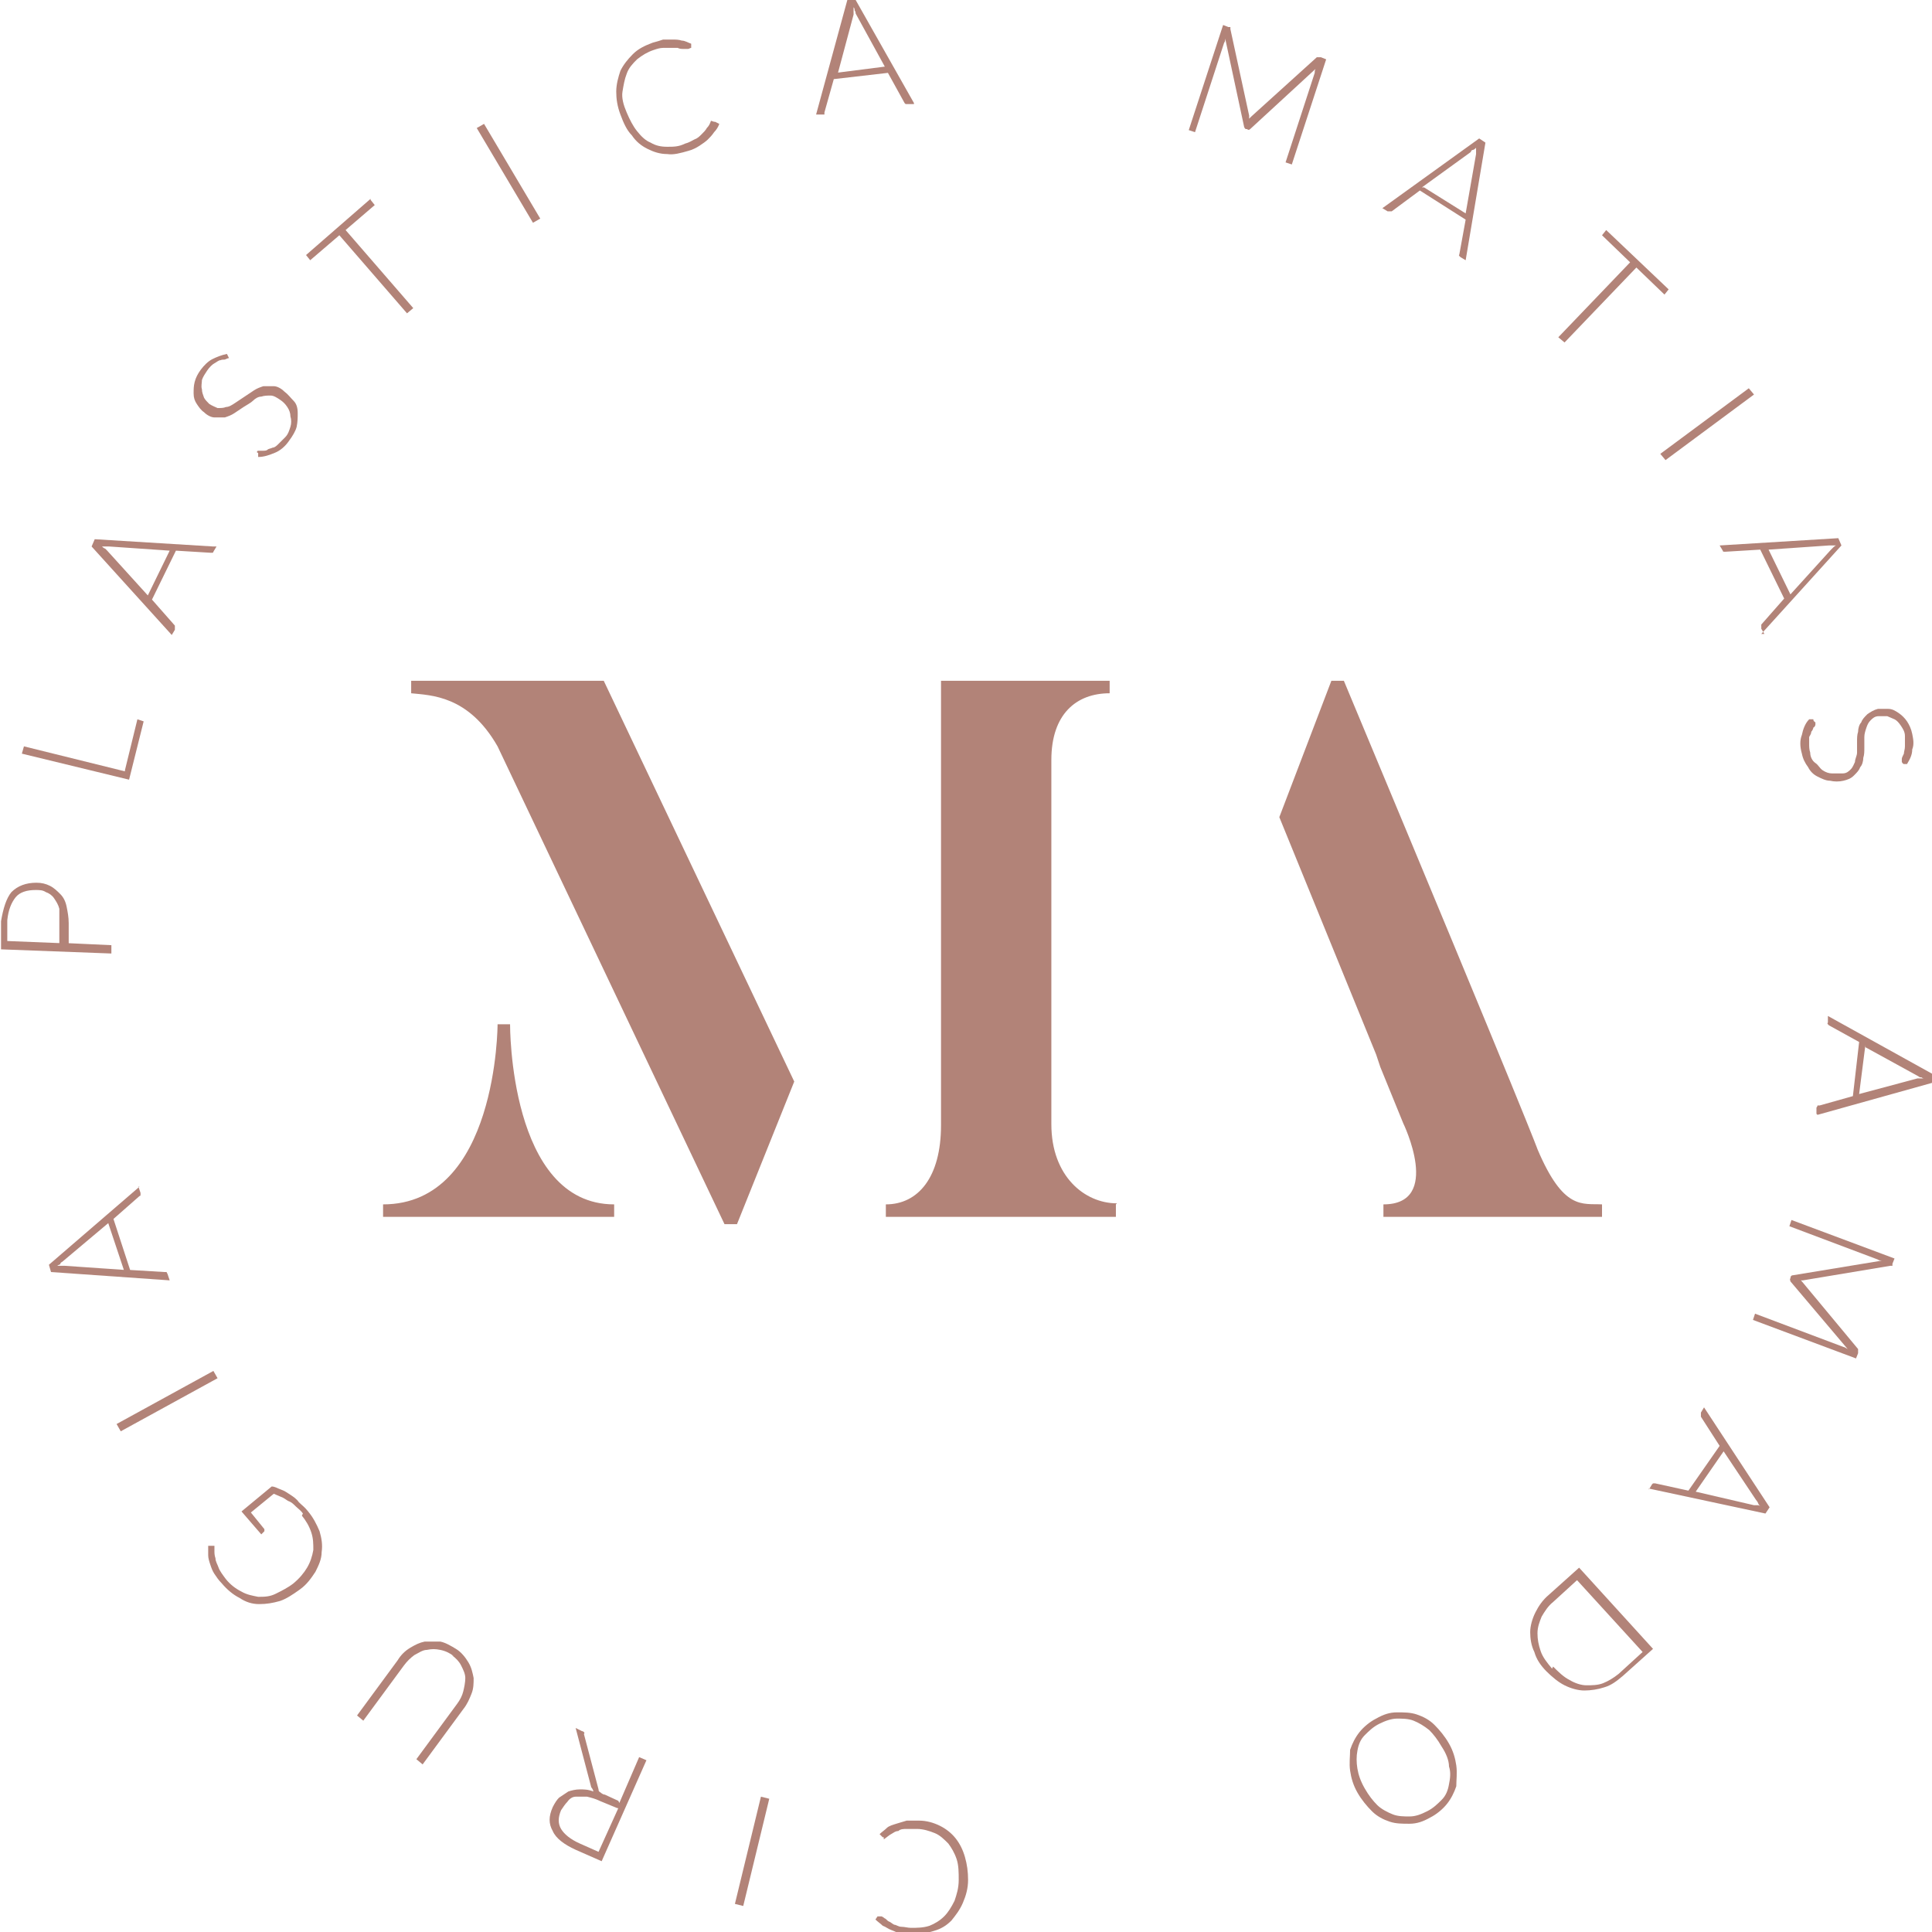
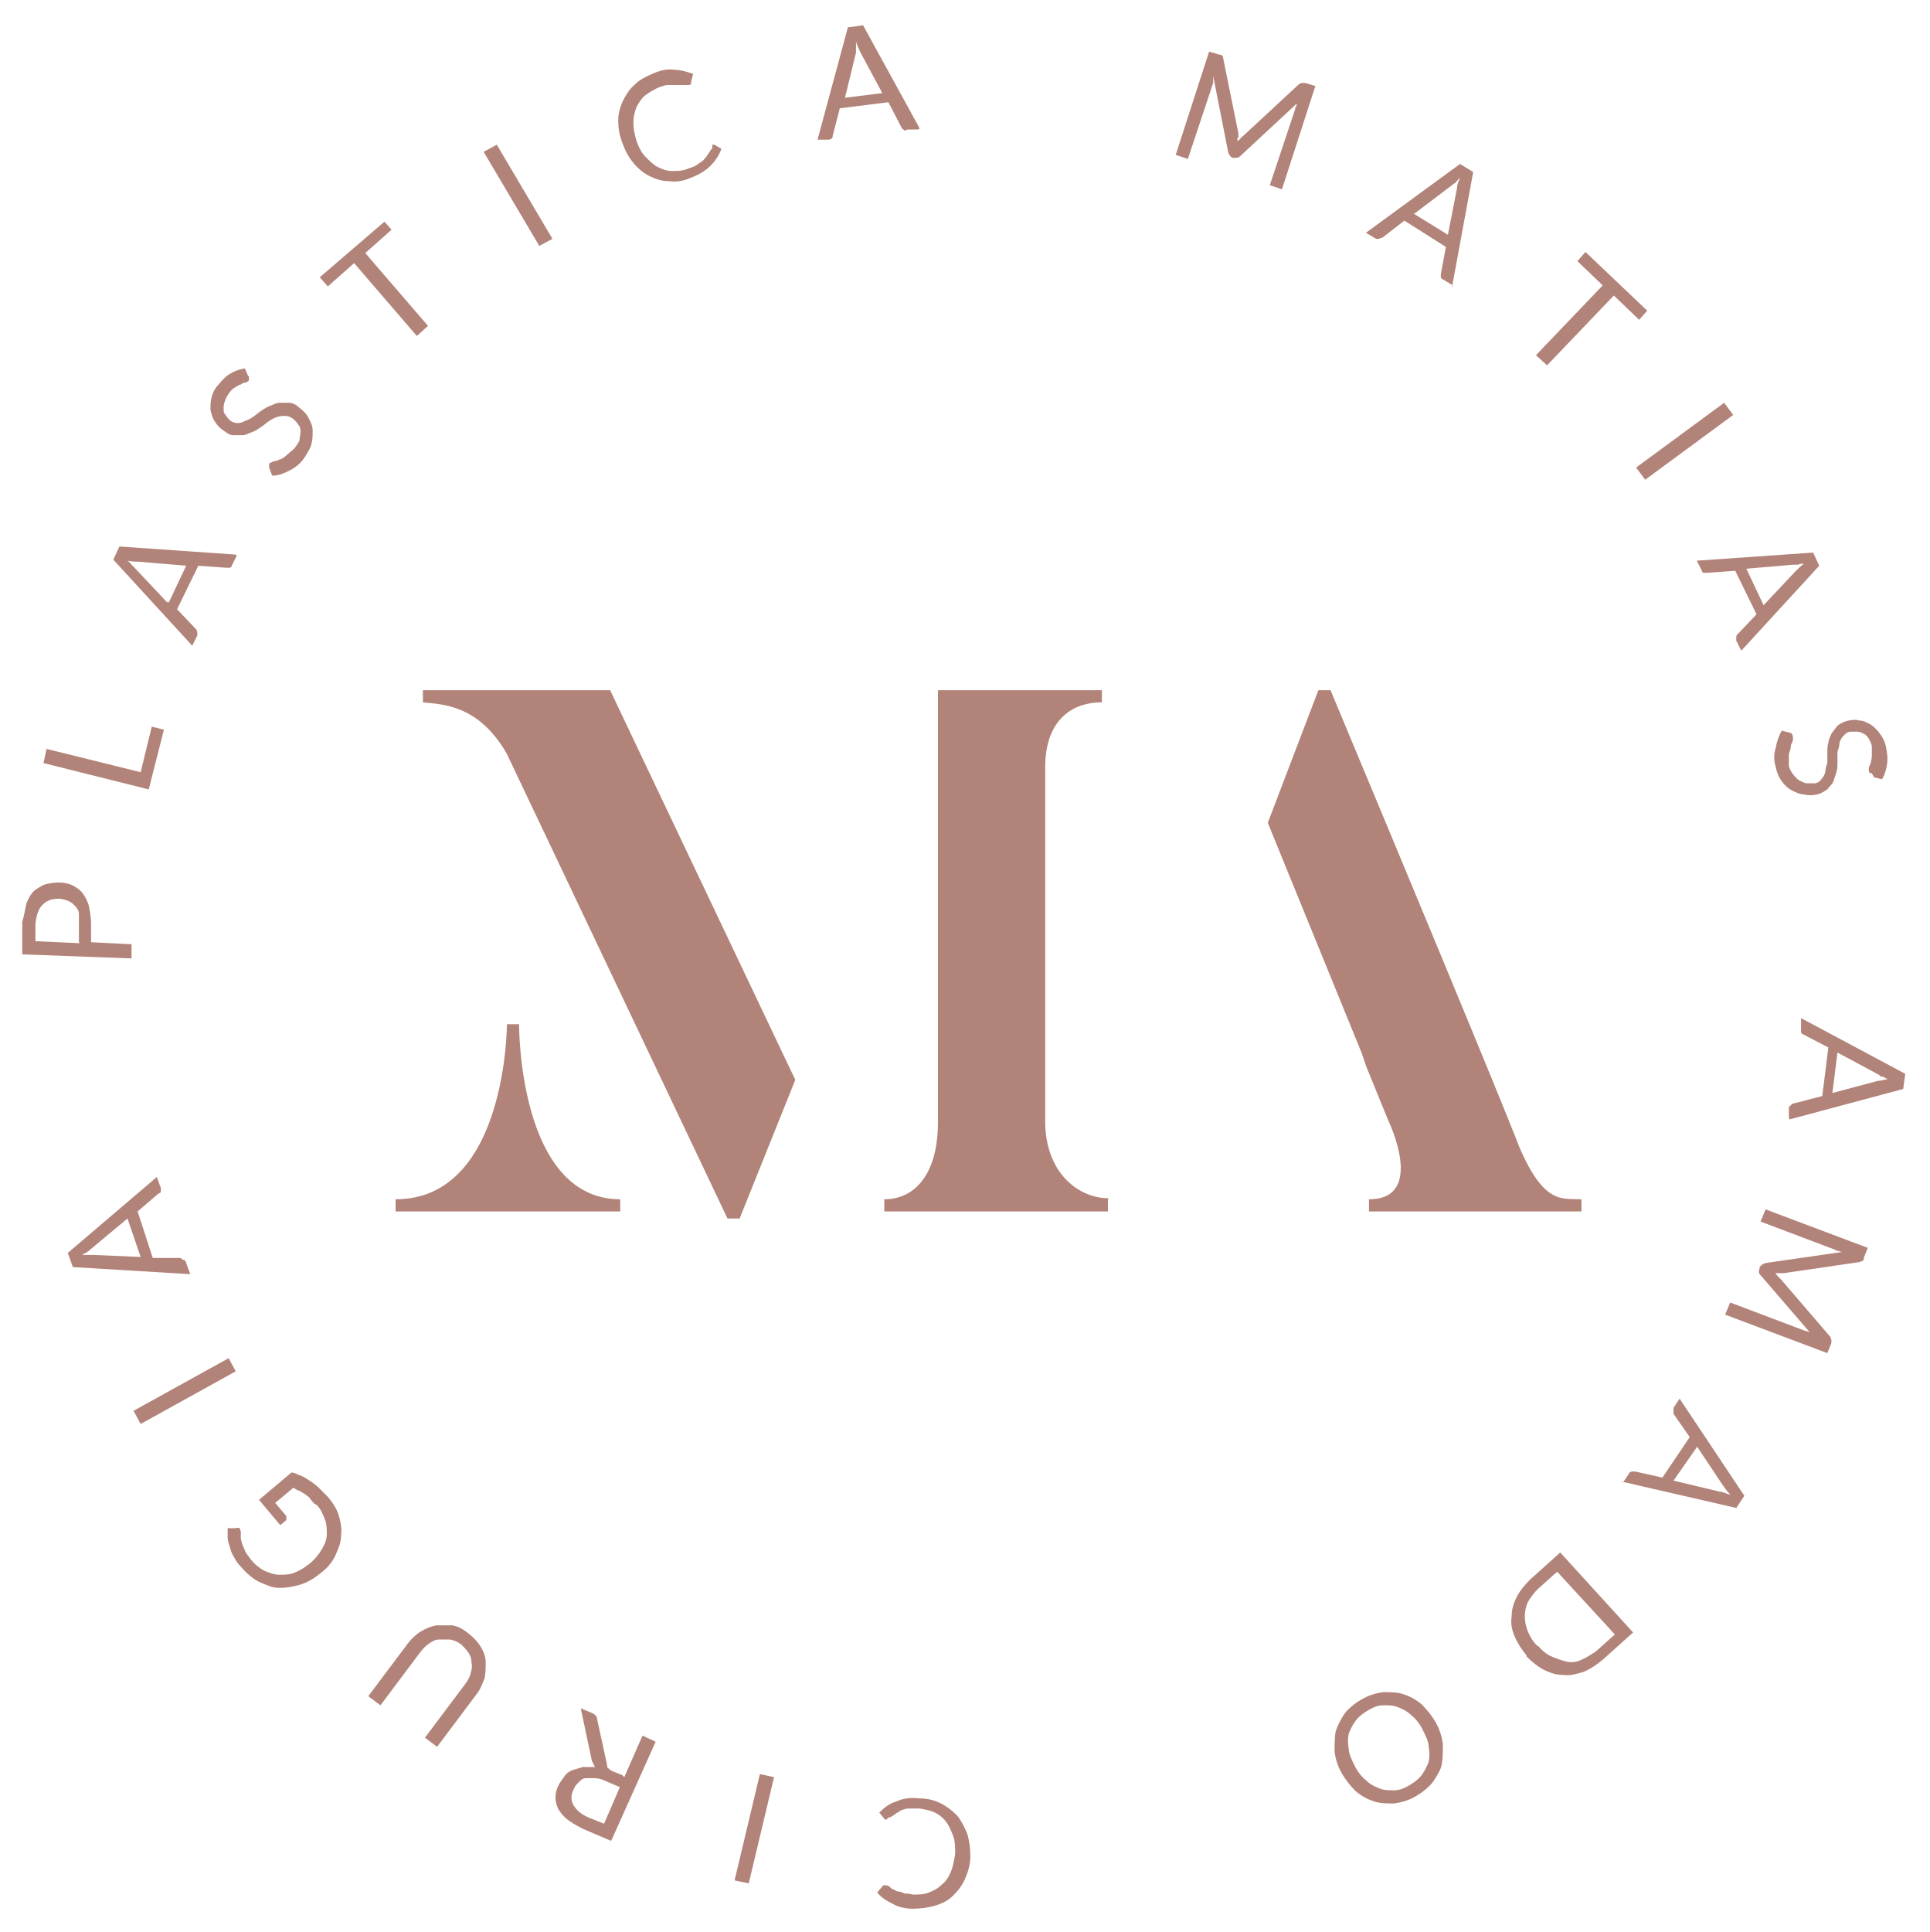
- <svg xmlns="http://www.w3.org/2000/svg" id="uuid-b55e1a07-f5ea-4b8d-b590-5dc9446064aa" data-name="Layer 2" width="185.6" height="185.6" viewBox="0 0 185.6 185.6">
+ <svg xmlns="http://www.w3.org/2000/svg" id="uuid-9642f4e5-8c31-46df-9bf8-1c1ce57fdea4" data-name="Layer 2" width="190.7" height="190.9" viewBox="0 0 190.7 190.9">
  <defs>
    <style>
-       .uuid-b225027a-9619-44ad-9cf1-a34d4c6bd8fc {
+       .uuid-11baa0f9-9967-440c-ba1a-98df7131e3c0 {
        fill: #b28378;
      }
    </style>
  </defs>
-   <g id="uuid-345c2fc5-759d-4a78-8adf-7e936312859f" data-name="Capa 1">
+   <g id="uuid-e4437870-75ca-49bd-80a5-731f041156db" data-name="Capa 1">
    <g>
-       <path class="uuid-b225027a-9619-44ad-9cf1-a34d4c6bd8fc" d="M59,115.7v1.2h-22.2v-1.2c11,0,11-17.3,11-17.3h1.2s-.1,17.3,10,17.3m-1-50.3l18.3,38.5-5.5,13.7h-1.2l-21.8-45.9c-2.8-4.9-6.4-4.9-8.3-5.1v-1.2h18.5Zm49.2,50.3v1.2h-22.1v-1.2c3.1,0,5.3-2.6,5.3-7.6v-42.7h16.2v1.2c-3.2,0-5.6,2-5.6,6.4v35c0,5,3.2,7.6,6.3,7.6" />
-       <path class="uuid-b225027a-9619-44ad-9cf1-a34d4c6bd8fc" d="M132.2,101.3l-9.3-22.8,5-13.1h1.2c18,43.1,18.6,45,18.6,45,2.5,5.9,4.3,5.2,6.2,5.3v1.2h-21v-1.2c5.7,0,1.9-7.8,1.9-7.8l-2.2-5.4" />
-       <path class="uuid-b225027a-9619-44ad-9cf1-a34d4c6bd8fc" d="M119.8,11.6c0,0,.1-.1,.2-.2,0,0,.1-.1,.2-.2l6.3-5.7c0,0,.1,0,.2,0,0,0,0,0,.2,0l.5,.2-3.3,10.1-.6-.2,2.8-8.6c0-.1,0-.3,.1-.4l-6.3,5.8c-.1,.1-.2,.1-.3,0h-.1c-.1,0-.2-.2-.2-.3l-1.8-8.4c0,.1,0,.3-.1,.4l-2.8,8.6-.6-.2,3.3-10.1,.5,.2c0,0,.1,0,.2,0,0,0,0,0,0,.2l1.8,8.3c0,.2,0,.3,0,.5Z" />
-       <path class="uuid-b225027a-9619-44ad-9cf1-a34d4c6bd8fc" d="M140.8,25l-.5-.3c0,0,0,0-.1-.1s0-.1,0-.2l.6-3.3-4.4-2.8-2.7,2s-.1,0-.2,0c0,0-.1,0-.2,0l-.5-.3,9.3-6.7,.6,.4-1.9,11.3Zm-4-7l4,2.5,1-5.7c0,0,0-.2,0-.3s0-.2,0-.3c0,0-.2,.2-.3,.2s-.2,.1-.2,.2l-4.7,3.4Z" />
-       <path class="uuid-b225027a-9619-44ad-9cf1-a34d4c6bd8fc" d="M160.3,27.8l-.4,.5-2.7-2.6-6.9,7.2-.6-.5,6.9-7.2-2.7-2.6,.4-.5,6,5.7Z" />
-       <path class="uuid-b225027a-9619-44ad-9cf1-a34d4c6bd8fc" d="M160,44.2l-.5-.6,8.5-6.3,.5,.6-8.5,6.3Z" />
-       <path class="uuid-b225027a-9619-44ad-9cf1-a34d4c6bd8fc" d="M169.5,60.9l-.3-.5c0,0,0-.1,0-.2s0-.1,0-.2l2.2-2.5-2.3-4.7-3.3,.2c0,0-.1,0-.2,0,0,0-.1,0-.1-.1l-.3-.5,11.4-.7,.3,.7-7.7,8.5Zm.4-8.1l2.1,4.3,3.9-4.3c0,0,.1-.1,.2-.2,0,0,.2-.2,.3-.2-.1,0-.2,0-.4,0-.1,0-.2,0-.3,0l-5.8,.4Z" />
-       <path class="uuid-b225027a-9619-44ad-9cf1-a34d4c6bd8fc" d="M182.9,73.4c0,0-.1,0-.2-.2,0,0,0-.2,0-.3,0-.1,.1-.3,.2-.5,0-.2,.1-.4,.1-.7,0-.3,0-.6,0-1,0-.4-.2-.7-.4-1-.2-.3-.4-.5-.6-.6s-.5-.2-.7-.3c-.3,0-.5,0-.8,0-.4,0-.6,.2-.8,.4-.2,.2-.3,.4-.4,.7-.1,.3-.2,.6-.2,.9,0,.3,0,.7,0,1,0,.4,0,.7-.1,1,0,.3-.1,.7-.3,.9-.1,.3-.3,.5-.6,.8s-.6,.4-1,.5c-.4,.1-.9,.1-1.3,0-.4,0-.8-.2-1.2-.4-.4-.2-.7-.5-.9-.9-.3-.4-.5-.8-.6-1.3-.2-.7-.2-1.3,0-1.8,.1-.5,.3-1.1,.7-1.5h.4c0,.2,.1,.2,.2,.3,0,0,0,.1,0,.2,0,0,0,.2-.2,.3,0,.1-.1,.3-.2,.4,0,.2-.1,.3-.2,.5,0,.2,0,.4,0,.7,0,.2,0,.5,.1,.8,0,.4,.2,.8,.5,1s.4,.5,.7,.7,.6,.3,.9,.3c.3,0,.7,0,1,0,.4,0,.6-.2,.8-.4,.2-.2,.3-.5,.4-.7,0-.3,.2-.6,.2-.9,0-.3,0-.7,0-1,0-.4,0-.7,.1-1,0-.3,.1-.7,.3-.9,.1-.3,.3-.5,.6-.8,.3-.2,.6-.4,1-.5,.3,0,.7,0,1,0,.4,0,.7,.2,1,.4,.3,.2,.6,.5,.8,.8s.4,.7,.5,1.2c.1,.5,.2,1,0,1.5,0,.5-.2,.9-.5,1.4h-.4Z" />
-       <path class="uuid-b225027a-9619-44ad-9cf1-a34d4c6bd8fc" d="M174.5,107v-.6c0,0,.1-.1,.1-.2,0,0,0,0,.2,0l3.2-.9,.6-5.2-2.9-1.6c0,0,0,0-.1-.1s0-.1,0-.2v-.6l10.1,5.6v.8l-11.1,3.1Zm4.7-6.6l-.6,4.7,5.6-1.5c0,0,.2,0,.3,0,.1,0,.2,0,.4,0-.1,0-.2,0-.3-.1-.1,0-.2,0-.3-.1l-5.1-2.8Z" />
-       <path class="uuid-b225027a-9619-44ad-9cf1-a34d4c6bd8fc" d="M172.7,122.7c0,0,.1,.1,.2,.2,0,0,.1,.1,.2,.2l5.4,6.5c0,0,0,.1,0,.2,0,0,0,0,0,.2l-.2,.5-9.9-3.7,.2-.6,8.5,3.2c.1,0,.2,.1,.4,.2l-5.5-6.5c0-.1-.1-.2,0-.3h0c0-.2,.1-.3,.3-.3l8.5-1.4c-.1,0-.3,0-.4-.1l-8.5-3.2,.2-.6,9.9,3.7-.2,.5c0,0,0,.1,0,.2,0,0,0,0-.2,0l-8.4,1.4c-.2,0-.3,0-.5,0Z" />
-       <path class="uuid-b225027a-9619-44ad-9cf1-a34d4c6bd8fc" d="M158.4,143.1l.3-.5c0,0,0,0,.1-.1,0,0,.1,0,.2,0l3.2,.7,3-4.3-1.8-2.8s0-.1,0-.2c0,0,0-.1,0-.2l.3-.5,6.3,9.6-.4,.6-11.2-2.4Zm7.2-3.7l-2.7,3.9,5.6,1.3c0,0,.2,0,.3,0,.1,0,.2,0,.3,.1,0,0-.2-.2-.2-.3,0,0-.1-.2-.2-.3l-3.2-4.8Z" />
-       <path class="uuid-b225027a-9619-44ad-9cf1-a34d4c6bd8fc" d="M148.6,160.6c-.6-.6-1-1.2-1.2-1.9-.3-.6-.4-1.3-.4-1.9,0-.6,.2-1.3,.5-1.9,.3-.6,.7-1.2,1.3-1.7l2.9-2.6,7.1,7.8-2.9,2.6c-.6,.5-1.1,.9-1.8,1.1-.6,.2-1.3,.3-1.9,.3-.6,0-1.3-.2-1.9-.5-.6-.3-1.2-.8-1.8-1.4Zm.6-.5c.5,.5,1,1,1.6,1.3,.5,.3,1.1,.5,1.6,.5,.5,0,1.1,0,1.6-.2,.5-.2,1-.5,1.5-.9l2.3-2.1-6.3-6.9-2.3,2.1c-.5,.4-.8,.9-1.1,1.4-.2,.5-.4,1-.4,1.6s.1,1.1,.3,1.7c.2,.6,.6,1.1,1.1,1.7Z" />
-       <path class="uuid-b225027a-9619-44ad-9cf1-a34d4c6bd8fc" d="M130.4,172.2c-.4-.7-.6-1.4-.7-2.1-.1-.7,0-1.4,0-2,.2-.6,.5-1.2,.9-1.7s1-1,1.6-1.3c.7-.4,1.3-.6,2-.6,.7,0,1.3,0,1.9,.2,.6,.2,1.2,.5,1.7,1s1,1.1,1.4,1.8c.4,.7,.6,1.4,.7,2.1,.1,.7,0,1.4,0,2-.2,.6-.5,1.2-.9,1.7-.4,.5-1,1-1.6,1.3-.7,.4-1.3,.6-2,.6s-1.3,0-1.9-.2c-.6-.2-1.2-.5-1.7-1s-1-1.1-1.4-1.8Zm.7-.4c.4,.7,.8,1.2,1.2,1.6s1,.7,1.5,.9c.5,.2,1.1,.2,1.6,.2,.6,0,1.1-.2,1.7-.5,.6-.3,1-.7,1.4-1.1s.6-.9,.7-1.5c.1-.5,.2-1.1,0-1.7,0-.6-.3-1.3-.7-1.9-.4-.7-.8-1.2-1.2-1.6-.5-.4-1-.7-1.5-.9-.5-.2-1.1-.2-1.6-.2s-1.1,.2-1.7,.5c-.6,.3-1,.7-1.4,1.1-.4,.4-.6,.9-.7,1.5-.1,.5-.1,1.1,0,1.7s.3,1.2,.7,1.9Z" />
-       <path class="uuid-b225027a-9619-44ad-9cf1-a34d4c6bd8fc" d="M84.9,176.5c0,0,0,0-.1,0l-.3-.3c.2-.2,.5-.4,.7-.6s.6-.3,.9-.4c.3-.1,.7-.2,1-.3,.4,0,.8,0,1.2,0,.7,0,1.4,.2,2,.5,.6,.3,1.1,.7,1.5,1.2,.4,.5,.7,1.1,.9,1.8,.2,.7,.3,1.4,.3,2.2,0,.8-.2,1.5-.5,2.2-.3,.7-.7,1.2-1.1,1.7-.5,.5-1,.8-1.7,1-.6,.2-1.4,.3-2.1,.3-.4,0-.7,0-1.1-.1-.3,0-.6-.2-.9-.3-.3-.1-.5-.3-.8-.4-.2-.2-.5-.4-.7-.6l.2-.3c0,0,.1,0,.2,0,0,0,.1,0,.2,0,0,0,.2,.1,.3,.2,.1,0,.2,.2,.4,.3,.1,0,.3,.2,.5,.3,.2,0,.4,.2,.7,.2,.3,0,.6,.1,.9,.1,.6,0,1.2,0,1.8-.2,.5-.2,1-.5,1.4-.9,.4-.4,.7-.9,1-1.5,.2-.6,.4-1.2,.4-2,0-.7,0-1.4-.2-2s-.5-1.1-.8-1.5c-.4-.4-.8-.8-1.3-1-.5-.2-1.1-.4-1.7-.4-.4,0-.7,0-1,0-.3,0-.6,0-.8,.2-.3,0-.5,.2-.7,.3-.2,.1-.4,.3-.7,.5,0,0,0,0,0,0,0,0,0,0,0,0Z" />
-       <path class="uuid-b225027a-9619-44ad-9cf1-a34d4c6bd8fc" d="M73.1,172.6l.8,.2-2.5,10.3-.8-.2,2.5-10.3Z" />
-       <path class="uuid-b225027a-9619-44ad-9cf1-a34d4c6bd8fc" d="M59.5,173.2l1.9-4.4,.7,.3-4.3,9.7-2.5-1.1c-1.1-.5-1.9-1.1-2.2-1.8-.4-.7-.4-1.4,0-2.3,.2-.4,.4-.7,.6-.9,.3-.2,.6-.4,.9-.6,.3-.1,.7-.2,1.1-.2,.4,0,.8,0,1.3,.2,0-.1-.1-.3-.2-.4l-1.5-5.7,.6,.3c0,0,.1,0,.2,.1s0,.1,0,.2l1.4,5.3c0,.1,0,.2,.2,.3,0,0,.2,.2,.4,.2l1.3,.6Zm-.2,.5l-1.7-.7c-.4-.2-.8-.3-1.2-.4-.4,0-.7,0-1.1,0-.3,0-.6,.2-.8,.5-.2,.2-.4,.5-.6,.8-.3,.7-.3,1.3,0,1.8,.3,.5,.9,1,1.8,1.4l1.8,.8,1.9-4.2Z" />
-       <path class="uuid-b225027a-9619-44ad-9cf1-a34d4c6bd8fc" d="M43.6,159.1c-.4-.3-.8-.5-1.3-.6s-.8-.1-1.3,0c-.4,0-.8,.3-1.2,.5-.4,.3-.7,.6-1,1l-3.9,5.3-.6-.5,3.9-5.3c.3-.5,.7-.9,1.2-1.2,.5-.3,.9-.5,1.4-.6,.5,0,1,0,1.5,0,.5,.1,1,.4,1.5,.7s.9,.8,1.2,1.3c.3,.5,.4,1,.5,1.5,0,.5,0,1-.2,1.5-.2,.5-.4,1-.8,1.5l-3.9,5.3-.6-.5,3.9-5.3c.3-.4,.5-.8,.6-1.2,.1-.4,.2-.9,.2-1.3,0-.4-.2-.8-.4-1.2-.2-.4-.5-.7-.9-1Z" />
-       <path class="uuid-b225027a-9619-44ad-9cf1-a34d4c6bd8fc" d="M29.1,145.4c-.2-.3-.5-.5-.7-.7-.2-.2-.4-.4-.7-.5-.2-.1-.4-.3-.7-.4-.2-.1-.5-.2-.7-.3l-2.2,1.8,1.3,1.6s0,0,0,.1c0,0,0,0,0,.1l-.3,.3-1.9-2.2,2.9-2.4c.3,0,.6,.2,.9,.3,.3,.1,.6,.3,.9,.5,.3,.2,.6,.4,.8,.7,.3,.3,.6,.5,.9,.9,.5,.6,.8,1.2,1.1,1.9,.2,.7,.3,1.3,.2,2,0,.7-.3,1.3-.6,1.9-.4,.6-.8,1.2-1.5,1.7s-1.3,.9-1.9,1.1c-.7,.2-1.3,.3-2,.3-.7,0-1.3-.2-1.9-.6-.6-.3-1.2-.8-1.7-1.4-.3-.3-.5-.6-.7-.9-.2-.3-.3-.6-.4-.9-.1-.3-.2-.6-.2-.9,0-.3,0-.6,0-.9h.4c0,0,.2,0,.2,0,0,0,0,0,0,.1,0,0,0,.2,0,.4,0,.2,0,.4,.1,.7,0,.3,.2,.6,.3,.9s.4,.7,.7,1.1c.4,.5,.9,.9,1.5,1.2,.5,.3,1.1,.4,1.6,.5,.6,0,1.1,0,1.7-.3s1.2-.6,1.7-1c.6-.5,1-1,1.3-1.5,.3-.5,.5-1.1,.6-1.7,0-.6,0-1.1-.2-1.7-.2-.6-.5-1.1-.9-1.6Z" />
-       <path class="uuid-b225027a-9619-44ad-9cf1-a34d4c6bd8fc" d="M20.5,131.7l.4,.7-9.3,5.1-.4-.7,9.3-5.1Z" />
-       <path class="uuid-b225027a-9619-44ad-9cf1-a34d4c6bd8fc" d="M13.3,114l.2,.6c0,0,0,.1,0,.2,0,0,0,.1-.1,.1l-2.5,2.2,1.6,4.9,3.3,.2c0,0,.1,0,.2,0,0,0,0,0,.1,.2l.2,.6-11.4-.8-.2-.7,8.7-7.5Zm-1.4,8l-1.5-4.5-4.4,3.7c0,0-.2,.1-.2,.2s-.2,.1-.3,.2c.1,0,.2,0,.4,0s.2,0,.3,0l5.8,.4Z" />
-       <path class="uuid-b225027a-9619-44ad-9cf1-a34d4c6bd8fc" d="M6.4,90.6l4.3,.2v.8l-10.6-.4v-2.7c.2-1.2,.5-2.2,1-2.8,.6-.6,1.4-.9,2.4-.9,.5,0,.9,.1,1.3,.3s.7,.5,1,.8c.3,.3,.5,.7,.6,1.2,.1,.5,.2,1,.2,1.6v2Zm-.7,0v-2c0-.5,0-.9,0-1.3-.1-.4-.3-.7-.5-1-.2-.3-.5-.5-.8-.6-.3-.2-.6-.2-1-.2-.8,0-1.5,.2-1.9,.7s-.7,1.2-.8,2.2v2l5,.2Z" />
-       <path class="uuid-b225027a-9619-44ad-9cf1-a34d4c6bd8fc" d="M12,74l1.2-4.9,.6,.2-1.4,5.6-10.3-2.5,.2-.7,9.7,2.4Z" />
-       <path class="uuid-b225027a-9619-44ad-9cf1-a34d4c6bd8fc" d="M20.8,52.5l-.3,.5c0,0,0,.1-.1,.1,0,0-.1,0-.2,0l-3.3-.2-2.3,4.7,2.2,2.5s0,0,0,.2,0,.1,0,.2l-.3,.5-7.7-8.5,.3-.7,11.4,.7Zm-6.6,4.7l2.1-4.3-5.8-.4c0,0-.2,0-.3,0s-.2,0-.4,0c0,0,.2,.2,.3,.2,0,0,.2,.2,.2,.2l3.9,4.3Z" />
-       <path class="uuid-b225027a-9619-44ad-9cf1-a34d4c6bd8fc" d="M22,34.2c0,0,0,.2,0,.2,0,0-.1,0-.3,.1s-.3,0-.5,.1c-.2,0-.4,.2-.6,.3s-.5,.4-.7,.7c-.2,.3-.4,.6-.5,.9,0,.3-.1,.6,0,.9,0,.3,.1,.5,.2,.8,.1,.2,.3,.4,.5,.6,.3,.2,.6,.3,.8,.4,.3,0,.6,0,.8-.1,.3,0,.6-.2,.9-.4,.3-.2,.6-.4,.9-.6s.6-.4,.9-.6c.3-.2,.6-.3,.9-.4,.3,0,.6,0,1,0,.3,0,.7,.2,1,.5,.4,.3,.6,.6,.9,.9s.4,.7,.4,1.2c0,.4,0,.8-.1,1.3-.1,.4-.4,.9-.7,1.3-.4,.6-.9,1-1.4,1.2-.5,.2-1,.4-1.6,.4v-.4c-.2,0-.1-.2,0-.2,0,0,0,0,.2,0,0,0,.2,0,.3,0s.3,0,.4-.1,.3-.1,.5-.2c.2,0,.4-.2,.6-.4s.4-.4,.6-.6c.3-.3,.4-.7,.5-1,.1-.3,.1-.7,0-1,0-.3-.1-.6-.3-.9s-.4-.5-.7-.7c-.3-.2-.6-.4-.9-.4-.3,0-.6,0-.9,.1-.3,0-.6,.2-.8,.4s-.6,.4-.9,.6c-.3,.2-.6,.4-.9,.6-.3,.2-.6,.3-.9,.4-.3,0-.6,0-1,0-.3,0-.7-.2-1-.5-.3-.2-.5-.5-.7-.8-.2-.3-.3-.6-.3-1,0-.4,0-.7,.1-1.1s.3-.8,.6-1.2c.3-.4,.7-.8,1.1-1,.4-.2,.9-.4,1.4-.5l.2,.4Z" />
-       <path class="uuid-b225027a-9619-44ad-9cf1-a34d4c6bd8fc" d="M35.6,19.2l.4,.5-2.8,2.4,6.5,7.5-.6,.5-6.5-7.5-2.8,2.4-.4-.5,6.2-5.4Z" />
-       <path class="uuid-b225027a-9619-44ad-9cf1-a34d4c6bd8fc" d="M51.9,21l-.7,.4-5.4-9.1,.7-.4,5.4,9.1Z" />
-       <path class="uuid-b225027a-9619-44ad-9cf1-a34d4c6bd8fc" d="M68.6,11.7s0,0,.1,0l.4,.2c-.1,.3-.3,.6-.5,.8-.2,.3-.4,.5-.6,.7-.2,.2-.5,.4-.8,.6-.3,.2-.7,.4-1.1,.5-.7,.2-1.4,.4-2,.3-.7,0-1.3-.2-1.9-.5s-1.1-.7-1.5-1.3c-.5-.5-.8-1.2-1.1-2-.3-.8-.4-1.5-.4-2.2,0-.7,.2-1.4,.4-2,.3-.6,.7-1.1,1.2-1.6s1.1-.8,1.9-1.1c.4-.1,.7-.2,1-.3,.3,0,.6,0,.9,0,.3,0,.6,0,.9,.1,.3,0,.6,.2,.9,.3v.4c-.1,0-.2,.1-.3,.1,0,0-.1,0-.2,0,0,0-.2,0-.3,0-.1,0-.3,0-.5-.1-.2,0-.4,0-.6,0-.2,0-.5,0-.8,0-.3,0-.6,.1-.9,.2-.6,.2-1.1,.5-1.6,.9-.4,.4-.8,.8-1,1.4-.2,.5-.3,1.1-.4,1.7s.1,1.3,.4,2c.3,.7,.6,1.3,1,1.8,.4,.5,.8,.9,1.3,1.1,.5,.3,1,.4,1.6,.4s1.1,0,1.7-.3c.4-.1,.7-.3,.9-.4,.3-.1,.5-.3,.7-.5s.4-.4,.5-.6c.2-.2,.3-.4,.4-.7,0,0,0,0,0,0,0,0,0,0,0,0Z" />
-       <path class="uuid-b225027a-9619-44ad-9cf1-a34d4c6bd8fc" d="M87.8,10h-.6c0,0-.1,0-.2,0,0,0,0,0-.1-.1l-1.6-2.9-5.2,.6-.9,3.2c0,0,0,.1,0,.2,0,0-.1,0-.2,0h-.6L81.4,0h.8l5.6,9.9Zm-7.5-3l4.7-.6-2.8-5.1c0,0,0-.2-.1-.3,0-.1,0-.2-.1-.3,0,.1,0,.2,0,.4,0,.1,0,.2,0,.3l-1.5,5.6Z" />
+       <path class="uuid-11baa0f9-9967-440c-ba1a-98df7131e3c0" d="M61.3,118.5v1.2h-22.2v-1.2c11,0,11-17.3,11-17.3h1.2s-.1,17.3,10,17.3m-1-50.3l18.3,38.5-5.5,13.7h-1.2l-21.8-45.9c-2.8-4.9-6.4-4.9-8.3-5.1v-1.2h18.5Zm49.2,50.3v1.2h-22.1v-1.2c3.1,0,5.3-2.6,5.3-7.6v-42.7h16.2v1.2c-3.2,0-5.6,2-5.6,6.4v35c0,5,3.2,7.6,6.3,7.6" />
+       <path class="uuid-11baa0f9-9967-440c-ba1a-98df7131e3c0" d="M134.6,104.1l-9.3-22.8,5-13.1h1.2c18,43.1,18.6,45,18.6,45,2.5,5.9,4.3,5.2,6.2,5.3v1.2h-21v-1.2c5.7,0,1.9-7.8,1.9-7.8l-2.2-5.4" />
+       <path class="uuid-11baa0f9-9967-440c-ba1a-98df7131e3c0" d="M122.3,13.6c0,.1,0,.3,0,.4,0-.1,.2-.2,.3-.3,0-.1,.2-.2,.3-.3l5.5-5.1c0,0,.2-.1,.3-.1,0,0,.2,0,.3,0l1,.3-3.3,10.2-1.2-.4,2.5-7.5c0,0,0-.2,.1-.3s0-.2,.1-.3l-5.6,5.2c-.2,.2-.4,.2-.6,.2h-.2c-.2-.1-.3-.3-.4-.5l-1.5-7.6c0,.1,0,.3,0,.4,0,.1,0,.2,0,.3l-2.5,7.5-1.2-.4,3.3-10.2,1,.3c.1,0,.2,0,.3,.1,0,0,.1,.1,.1,.3l1.5,7.4c0,.1,0,.3,0,.4Z" />
+       <path class="uuid-11baa0f9-9967-440c-ba1a-98df7131e3c0" d="M143.6,28.2l-1-.6c-.1,0-.2-.2-.2-.2,0,0,0-.2,0-.3l.5-2.7-4.1-2.6-2.2,1.7c0,0-.2,0-.3,.1-.1,0-.2,0-.3,0l-1-.6,9.3-6.8,1.3,.8-2.1,11.4Zm-3.9-7.1l3.4,2.1,.9-4.6c0-.3,.1-.6,.3-1-.2,.1-.3,.3-.4,.4-.1,.1-.3,.2-.4,.3l-3.7,2.8Z" />
+       <path class="uuid-11baa0f9-9967-440c-ba1a-98df7131e3c0" d="M162.8,30.7l-.8,.9-2.5-2.4-6.6,6.9-1.1-1,6.6-6.9-2.5-2.4,.8-.9,6.1,5.8Z" />
+       <path class="uuid-11baa0f9-9967-440c-ba1a-98df7131e3c0" d="M162.6,47.4l-.9-1.2,8.7-6.4,.9,1.2-8.7,6.4Z" />
+       <path class="uuid-11baa0f9-9967-440c-ba1a-98df7131e3c0" d="M172.1,64.3l-.5-1c0-.1,0-.2,0-.3,0-.1,0-.2,.1-.3l1.9-2-2.1-4.3-2.8,.2c0,0-.2,0-.3,0s-.2-.1-.2-.2l-.5-1,11.5-.8,.6,1.3-7.8,8.5Zm.5-8.1l1.7,3.6,3.2-3.4c.2-.2,.5-.5,.8-.7-.2,0-.4,0-.6,.1-.2,0-.3,0-.5,0l-4.7,.4Z" />
+       <path class="uuid-11baa0f9-9967-440c-ba1a-98df7131e3c0" d="M185,76.4c0,0-.1,0-.2,0,0,0,0,0-.1-.2,0,0,0-.2,0-.3,0-.1,.1-.3,.2-.5,0-.2,.1-.4,.1-.7,0-.3,0-.6,0-.9,0-.3-.2-.6-.3-.8s-.3-.4-.5-.5c-.2-.1-.4-.2-.6-.2-.2,0-.4,0-.7,0-.3,0-.5,.2-.7,.4-.2,.2-.3,.4-.4,.7,0,.3-.1,.6-.2,.9,0,.3,0,.7,0,1,0,.3,0,.7-.1,1s-.2,.6-.3,.9c-.1,.3-.4,.5-.6,.8-.3,.2-.6,.4-1,.5-.5,.1-.9,.1-1.3,0-.4,0-.8-.2-1.2-.4-.4-.2-.7-.5-1-.9s-.5-.9-.6-1.4c-.2-.7-.2-1.3,0-1.9,.1-.6,.3-1.2,.6-1.7l.8,.2c0,0,.1,0,.2,.1,0,0,0,.1,.1,.2,0,.1,0,.2,0,.4,0,.2-.2,.4-.2,.6,0,.2-.1,.5-.2,.8,0,.3,0,.7,0,1.1,0,.3,.2,.6,.4,.9,.2,.2,.3,.4,.6,.6,.2,.1,.4,.2,.7,.3,.3,0,.5,0,.8,0,.3,0,.6-.2,.7-.4,.2-.2,.3-.4,.4-.7,0-.3,.1-.6,.2-.9,0-.3,0-.7,0-1,0-.3,0-.7,.1-1,0-.3,.2-.6,.3-.9,.2-.3,.4-.5,.6-.8,.3-.2,.6-.4,1.1-.5s.7-.1,1.1,0c.4,0,.7,.2,1.1,.4,.3,.2,.6,.5,.9,.9,.3,.4,.5,.8,.6,1.3,.1,.6,.2,1.1,.1,1.7s-.2,1-.5,1.5l-.8-.2Z" />
+       <path class="uuid-11baa0f9-9967-440c-ba1a-98df7131e3c0" d="M176.8,110.5v-1.1c.1-.1,.2-.2,.3-.3,0,0,.2-.1,.3-.1l2.7-.7,.6-4.8-2.5-1.3c0,0-.2-.1-.2-.2,0,0,0-.2,0-.3v-1.1l10.3,5.5-.2,1.5-11.2,3Zm4.8-6.5l-.5,4,4.5-1.2c.3,0,.6-.1,1-.2-.2,0-.4-.2-.5-.2-.2,0-.3-.1-.4-.2l-4.1-2.2Z" />
+       <path class="uuid-11baa0f9-9967-440c-ba1a-98df7131e3c0" d="M175.8,125.8c-.1,0-.3,0-.4,0,.1,0,.2,.2,.3,.3,0,0,.2,.2,.3,.3l4.9,5.7c0,.1,.1,.2,.1,.3s0,.2,0,.3l-.4,1-10.1-3.8,.5-1.2,7.4,2.8c0,0,.2,0,.3,.1,.1,0,.2,0,.3,.2l-5-5.8c-.2-.2-.2-.4-.1-.6v-.2c.2-.2,.3-.3,.6-.4l7.6-1.1c-.1,0-.2,0-.4-.1-.1,0-.2,0-.3-.1l-7.4-2.8,.5-1.2,10.1,3.8-.4,1c0,.1,0,.2-.1,.3,0,0-.1,0-.3,.1l-7.5,1.1c-.1,0-.3,0-.4,0Z" />
+       <path class="uuid-11baa0f9-9967-440c-ba1a-98df7131e3c0" d="M160.4,146.5l.6-.9c0-.1,.2-.2,.3-.2,0,0,.2,0,.3,0l2.7,.6,2.7-4-1.6-2.3c0,0,0-.2,0-.3,0-.1,0-.2,0-.3l.6-.9,6.4,9.6-.8,1.2-11.3-2.6Zm7.3-3.5l-2.3,3.3,4.6,1.1c.3,0,.6,.2,1,.3-.1-.2-.3-.3-.4-.5-.1-.1-.2-.3-.3-.4l-2.6-3.9Z" />
+       <path class="uuid-11baa0f9-9967-440c-ba1a-98df7131e3c0" d="M150.9,163.6c-.5-.6-.9-1.2-1.2-1.9-.3-.7-.4-1.3-.3-2,0-.7,.2-1.3,.5-1.9,.3-.6,.8-1.2,1.3-1.7l3-2.7,7.2,7.9-3,2.7c-.6,.5-1.2,.9-1.9,1.2-.7,.2-1.3,.4-2,.3-.7,0-1.3-.2-1.9-.5-.6-.3-1.2-.8-1.8-1.4Zm1.1-1c.4,.5,.9,.9,1.4,1.1s1,.4,1.5,.5,1,0,1.4-.2c.5-.2,.9-.5,1.4-.8l1.9-1.7-5.7-6.2-1.9,1.7c-.4,.4-.7,.8-1,1.3-.2,.5-.3,.9-.3,1.4s.1,1,.3,1.5,.5,1,1,1.5Z" />
+       <path class="uuid-11baa0f9-9967-440c-ba1a-98df7131e3c0" d="M132.6,175.2c-.4-.7-.6-1.4-.7-2.1,0-.7,0-1.4,.1-2,.2-.6,.5-1.2,.9-1.8,.4-.5,1-1,1.7-1.4,.7-.4,1.4-.6,2.1-.7,.7,0,1.4,0,2,.2,.6,.2,1.2,.5,1.8,1,.5,.5,1,1.1,1.4,1.8,.4,.7,.6,1.4,.7,2.1,0,.7,0,1.4-.1,2s-.5,1.2-.9,1.8c-.4,.5-1,1-1.7,1.4s-1.4,.6-2.1,.7c-.7,0-1.4,0-2-.2-.6-.2-1.2-.5-1.8-1-.5-.5-1-1.1-1.4-1.8Zm1.3-.7c.3,.6,.7,1.1,1.1,1.4,.4,.4,.8,.6,1.3,.8,.5,.2,.9,.2,1.5,.2,.5,0,1-.2,1.5-.5,.5-.3,.9-.6,1.2-1,.3-.4,.5-.8,.7-1.3,.1-.5,.1-1,0-1.5,0-.5-.3-1.1-.6-1.7-.3-.6-.7-1.1-1.1-1.4-.4-.4-.8-.6-1.3-.8-.5-.2-.9-.2-1.5-.2-.5,0-1,.2-1.5,.5-.5,.3-.9,.6-1.2,1-.3,.4-.5,.8-.7,1.3-.1,.5-.1,1,0,1.5,0,.5,.3,1.1,.6,1.7Z" />
+       <path class="uuid-11baa0f9-9967-440c-ba1a-98df7131e3c0" d="M87.6,179.8c0,0-.2,0-.2-.1l-.5-.6c.5-.5,1-.9,1.7-1.1,.6-.3,1.4-.4,2.3-.3,.8,0,1.5,.2,2.1,.5,.6,.3,1.1,.7,1.6,1.2,.4,.5,.7,1.1,1,1.8,.2,.7,.3,1.4,.3,2.2s-.2,1.5-.5,2.2c-.3,.7-.7,1.2-1.2,1.7-.5,.5-1.1,.8-1.8,1-.7,.2-1.4,.3-2.2,.3-.8,0-1.5-.2-2-.5-.6-.3-1.1-.6-1.5-1.1l.5-.6s0,0,.1-.1,.1,0,.2,0c0,0,.1,0,.2,0,0,0,.2,.1,.3,.2,0,0,.2,.2,.3,.2,.1,0,.3,.2,.5,.2,.2,0,.4,.1,.6,.2,.2,0,.5,0,.8,.1,.6,0,1.1,0,1.6-.2,.5-.2,.9-.4,1.3-.8,.4-.3,.7-.8,.9-1.3,.2-.5,.3-1.1,.4-1.7,0-.7,0-1.3-.2-1.8-.2-.5-.4-1-.7-1.4-.3-.4-.7-.7-1.1-.9-.4-.2-.9-.3-1.5-.4-.3,0-.6,0-.9,0-.3,0-.5,0-.7,.1-.2,0-.4,.2-.6,.3-.2,.1-.4,.3-.6,.4,0,0-.2,.1-.3,.1Z" />
+       <path class="uuid-11baa0f9-9967-440c-ba1a-98df7131e3c0" d="M75.1,175.3l1.4,.3-2.5,10.5-1.4-.3,2.5-10.5Z" />
+       <path class="uuid-11baa0f9-9967-440c-ba1a-98df7131e3c0" d="M61.7,175.6l1.8-4.1,1.3,.6-4.4,9.8-2.8-1.2c-.6-.3-1.1-.6-1.5-.9-.4-.3-.7-.7-.9-1-.2-.4-.3-.8-.3-1.2s.1-.8,.3-1.2,.4-.6,.6-.9c.2-.3,.5-.5,.8-.6,.3-.1,.7-.2,1-.3,.4,0,.8,0,1.2,0-.1-.2-.2-.4-.3-.6l-1.1-5.2,1.2,.5c.2,.1,.4,.3,.4,.5l1,4.6c0,.1,0,.3,.1,.3,0,0,.2,.2,.4,.3l1,.4Zm-.4,1l-1.4-.6c-.4-.2-.8-.3-1.1-.3-.3,0-.6,0-.9,0-.3,0-.5,.2-.7,.4-.2,.2-.4,.4-.5,.7-.3,.6-.3,1.1,0,1.6,.3,.5,.8,.9,1.5,1.2l1.5,.6,1.6-3.7Z" />
+       <path class="uuid-11baa0f9-9967-440c-ba1a-98df7131e3c0" d="M45.6,162.5c-.4-.3-.7-.4-1.1-.5-.4,0-.7,0-1.1,0-.4,0-.7,.2-1,.4s-.6,.5-.9,.9l-3.9,5.2-1.2-.9,3.9-5.2c.4-.5,.8-.9,1.3-1.2,.5-.3,1-.5,1.5-.6,.5,0,1.1,0,1.6,0,.6,.1,1.1,.4,1.6,.8,.5,.4,.9,.8,1.2,1.3,.3,.5,.5,1,.5,1.5,0,.5,0,1.1-.1,1.6-.2,.5-.4,1.1-.8,1.6l-3.9,5.2-1.2-.9,3.9-5.2c.3-.4,.5-.7,.6-1.1,.1-.4,.2-.7,.1-1.1,0-.4-.1-.7-.3-1-.2-.3-.5-.6-.8-.9Z" />
+       <path class="uuid-11baa0f9-9967-440c-ba1a-98df7131e3c0" d="M31.1,148.6c-.2-.2-.4-.4-.5-.6-.2-.2-.4-.3-.5-.4-.2-.1-.4-.2-.5-.3-.2,0-.4-.2-.6-.3l-1.8,1.5,1.1,1.3c0,0,0,.1,0,.2,0,0,0,.1,0,.2l-.6,.5-2.1-2.5,3.2-2.7c.3,0,.6,.2,.9,.3,.3,.1,.6,.3,.9,.5,.3,.2,.6,.4,.9,.7,.3,.3,.6,.6,.9,.9,.5,.6,.9,1.2,1.1,1.9,.2,.7,.3,1.3,.2,2,0,.7-.3,1.3-.6,2-.3,.6-.8,1.2-1.5,1.7-.6,.5-1.3,.9-2,1.1-.7,.2-1.4,.3-2,.3-.7,0-1.3-.3-2-.6-.6-.3-1.2-.8-1.8-1.5-.3-.3-.5-.6-.7-1-.2-.3-.3-.6-.4-1-.1-.3-.2-.6-.2-.9s0-.6,0-.9h.8c.2-.1,.3,0,.4,0,0,0,0,.1,.1,.3,0,.1,0,.3,0,.5,0,.2,0,.4,.1,.6,0,.2,.2,.5,.3,.8,.1,.3,.4,.6,.6,.9,.4,.5,.8,.8,1.3,1.1,.5,.2,1,.4,1.5,.4,.5,0,1,0,1.5-.2,.5-.2,1-.5,1.5-.9,.5-.4,.9-.9,1.2-1.4,.3-.5,.5-1,.5-1.5,0-.5,0-1-.2-1.5-.2-.5-.4-1-.8-1.4Z" />
+       <path class="uuid-11baa0f9-9967-440c-ba1a-98df7131e3c0" d="M22.6,134.2l.7,1.3-9.4,5.2-.7-1.3,9.4-5.2Z" />
+       <path class="uuid-11baa0f9-9967-440c-ba1a-98df7131e3c0" d="M15.5,116.3l.4,1.1c0,.1,0,.2,0,.3,0,0,0,.2-.2,.2l-2.1,1.8,1.5,4.6h2.8c0,.1,.2,.2,.3,.2,0,0,.2,.1,.2,.3l.4,1.1-11.6-.7-.5-1.4,8.8-7.5Zm-1.6,7.9l-1.3-3.8-3.6,3c-.2,.2-.5,.4-.9,.6,.2,0,.4,0,.6,0,.2,0,.3,0,.5,0l4.7,.2Z" />
+       <path class="uuid-11baa0f9-9967-440c-ba1a-98df7131e3c0" d="M9,93.1l4,.2v1.4l-10.8-.4v-3.2c.2-.7,.3-1.3,.4-1.8,.2-.5,.4-.9,.7-1.2,.3-.3,.7-.5,1.1-.7,.4-.1,.9-.2,1.4-.2,.5,0,1,.1,1.4,.3,.4,.2,.8,.5,1,.8s.5,.8,.6,1.3c.1,.5,.2,1.1,.2,1.7v1.7Zm-1.2,0v-1.7c0-.4,0-.8,0-1.1,0-.3-.2-.6-.4-.8-.2-.2-.4-.4-.7-.5-.3-.1-.6-.2-.9-.2-.7,0-1.2,.2-1.6,.6-.4,.4-.6,1-.7,1.9v1.7l4.4,.2Z" />
+       <path class="uuid-11baa0f9-9967-440c-ba1a-98df7131e3c0" d="M13.9,76.3l1.1-4.5,1.2,.3-1.5,5.9-10.4-2.6,.3-1.4,9.3,2.3Z" />
+       <path class="uuid-11baa0f9-9967-440c-ba1a-98df7131e3c0" d="M23.4,54.9l-.5,1c0,.1-.1,.2-.2,.2s-.2,0-.3,0l-2.8-.2-2.1,4.3,1.9,2c0,0,.1,.2,.1,.3,0,.1,0,.2,0,.3l-.5,1-7.8-8.5,.6-1.3,11.5,.8Zm-6.7,4.6l1.7-3.6-4.7-.4c-.3,0-.6,0-1.1-.1,.2,.1,.3,.3,.4,.4s.2,.2,.3,.3l3.2,3.4Z" />
+       <path class="uuid-11baa0f9-9967-440c-ba1a-98df7131e3c0" d="M24.6,37.2c0,0,0,.2,0,.2,0,0,0,.1,0,.2,0,0-.1,.1-.3,.2-.1,0-.3,0-.5,.2-.2,0-.4,.2-.6,.3-.2,.1-.4,.3-.6,.6-.2,.3-.3,.5-.4,.8s-.1,.5-.1,.7,0,.4,.2,.6c.1,.2,.3,.4,.4,.5,.2,.2,.5,.3,.7,.3,.2,0,.5,0,.8-.2,.3-.1,.5-.2,.8-.4,.3-.2,.5-.4,.8-.6,.3-.2,.6-.4,.9-.5s.6-.3,.9-.3,.6,0,1,0c.3,0,.7,.2,1,.5,.4,.3,.7,.6,.9,1,.2,.4,.4,.8,.4,1.2s0,.9-.1,1.3c-.1,.5-.4,.9-.7,1.4-.4,.6-.9,1-1.5,1.3s-1.1,.5-1.7,.5l-.3-.8c0,0,0-.1,0-.2,0,0,0-.1,0-.2,0,0,.2-.1,.4-.2s.4,0,.6-.2c.2,0,.5-.2,.7-.4s.5-.4,.8-.7c.2-.3,.4-.5,.5-.8,0-.3,.1-.5,.1-.8s0-.5-.2-.7c-.1-.2-.3-.4-.5-.6-.3-.2-.5-.3-.8-.3-.3,0-.5,0-.8,.1s-.5,.2-.8,.4c-.3,.2-.5,.4-.8,.6-.3,.2-.6,.4-.9,.5s-.6,.3-.9,.3-.6,0-1,0c-.3,0-.7-.3-1.1-.6-.3-.2-.5-.5-.7-.8-.2-.3-.3-.7-.4-1.1,0-.4,0-.8,.1-1.2,.1-.4,.3-.9,.7-1.3,.4-.5,.8-.9,1.2-1.1,.5-.3,.9-.4,1.4-.5l.3,.7Z" />
+       <path class="uuid-11baa0f9-9967-440c-ba1a-98df7131e3c0" d="M37.9,21.8l.8,.9-2.6,2.3,6.2,7.2-1.1,1-6.2-7.2-2.6,2.3-.8-.9,6.4-5.5Z" />
+       <path class="uuid-11baa0f9-9967-440c-ba1a-98df7131e3c0" d="M54.6,23.6l-1.3,.7-5.5-9.3,1.3-.7,5.5,9.3Z" />
+       <path class="uuid-11baa0f9-9967-440c-ba1a-98df7131e3c0" d="M70.4,14.3c0,0,.2,0,.2,0l.7,.4c-.2,.6-.6,1.2-1.1,1.7-.5,.5-1.2,.9-2,1.2-.7,.3-1.4,.4-2.1,.3-.7,0-1.3-.2-1.9-.5-.6-.3-1.1-.7-1.6-1.3-.5-.6-.8-1.2-1.1-2s-.4-1.5-.4-2.2c0-.7,.2-1.4,.5-2,.3-.6,.7-1.2,1.2-1.6,.5-.5,1.2-.8,1.9-1.1,.7-.3,1.4-.4,2-.3,.6,0,1.2,.2,1.8,.4l-.2,.8c0,0,0,.1,0,.2s0,0-.2,.1c0,0-.1,0-.2,0,0,0-.2,0-.3,0-.1,0-.3,0-.4,0-.2,0-.3,0-.5,0-.2,0-.4,0-.7,0-.2,0-.5,.1-.8,.2-.5,.2-1,.5-1.4,.8s-.7,.8-.9,1.2c-.2,.5-.3,1-.3,1.5,0,.6,.1,1.1,.3,1.8,.2,.6,.5,1.2,.9,1.6,.4,.4,.8,.8,1.2,1,.4,.2,.9,.4,1.4,.4,.5,0,1,0,1.5-.2,.3-.1,.6-.2,.8-.3,.2-.1,.4-.3,.6-.4s.3-.3,.5-.5c.1-.2,.3-.4,.4-.6,0,0,.1-.2,.2-.2Z" />
+       <path class="uuid-11baa0f9-9967-440c-ba1a-98df7131e3c0" d="M90.7,12.8h-1.1c-.1,.2-.2,.1-.3,0,0,0-.2-.1-.2-.2l-1.3-2.5-4.8,.6-.7,2.7c0,0,0,.2-.1,.3,0,0-.2,.1-.3,.1h-1.1l3-11.1,1.5-.2,5.6,10.2Zm-7.5-3.1l4-.5-2.2-4.1c-.1-.3-.3-.6-.4-1,0,.2,0,.4,0,.6,0,.2,0,.3,0,.5l-1.1,4.5Z" />
    </g>
  </g>
</svg>
